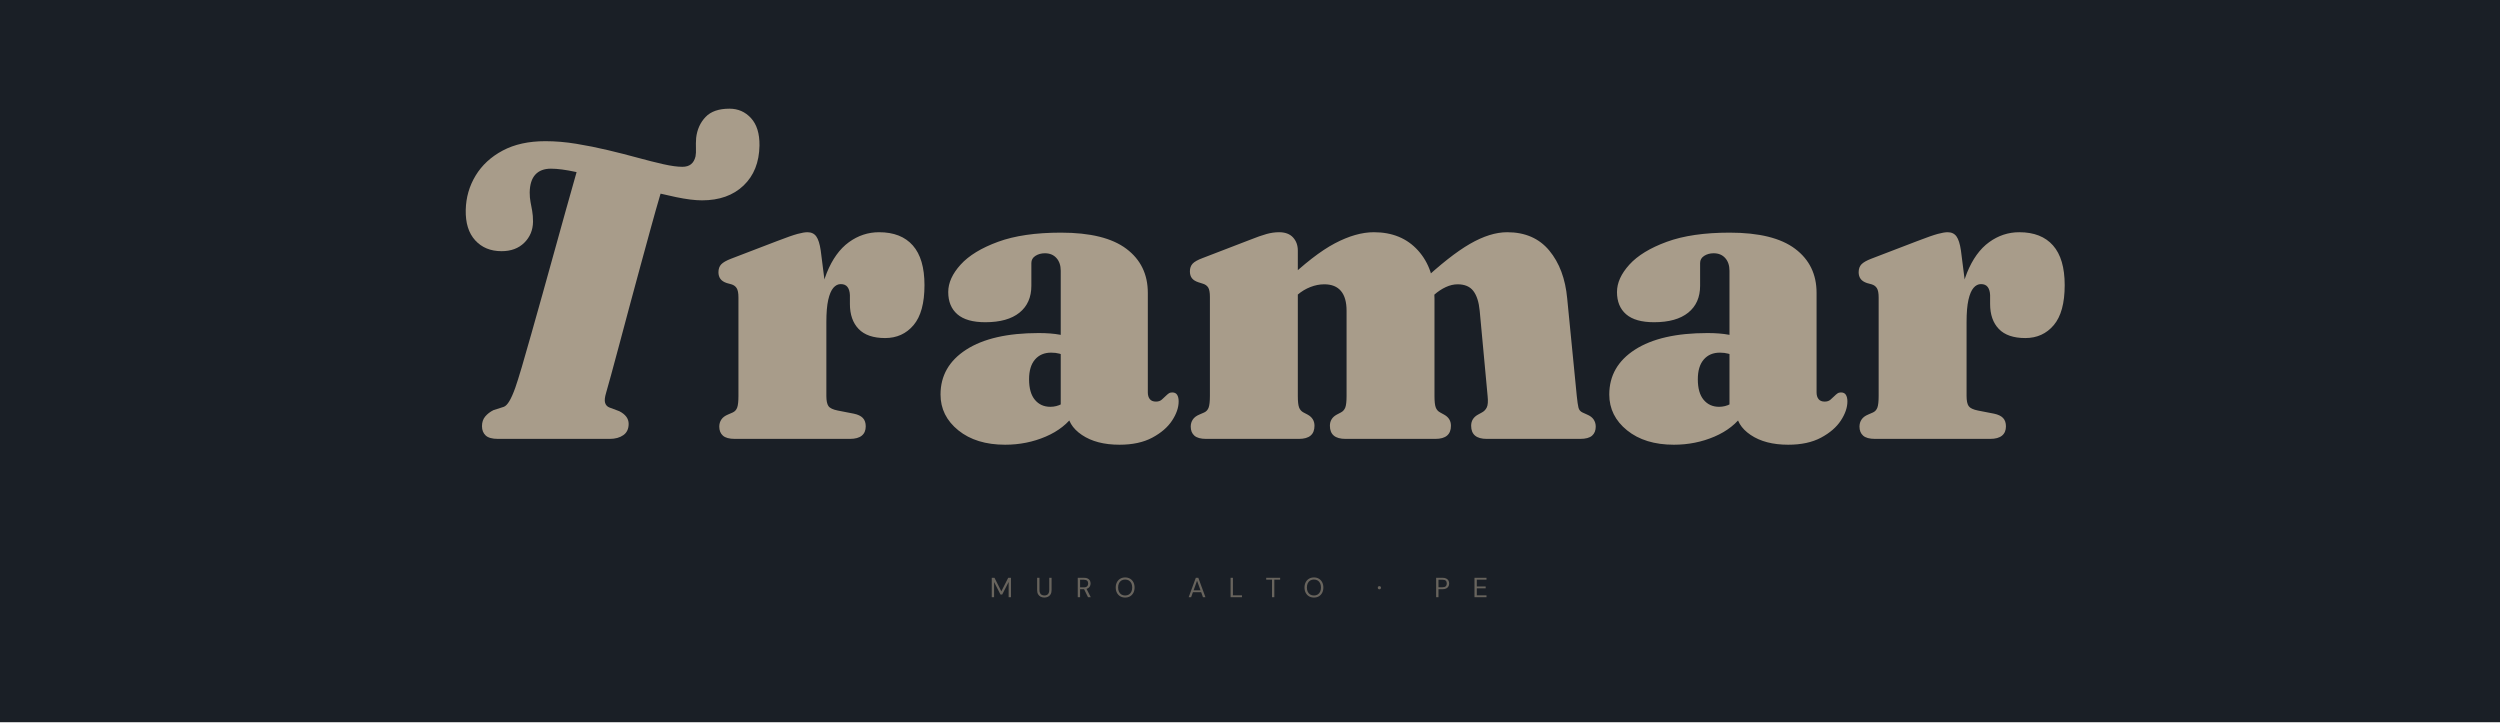
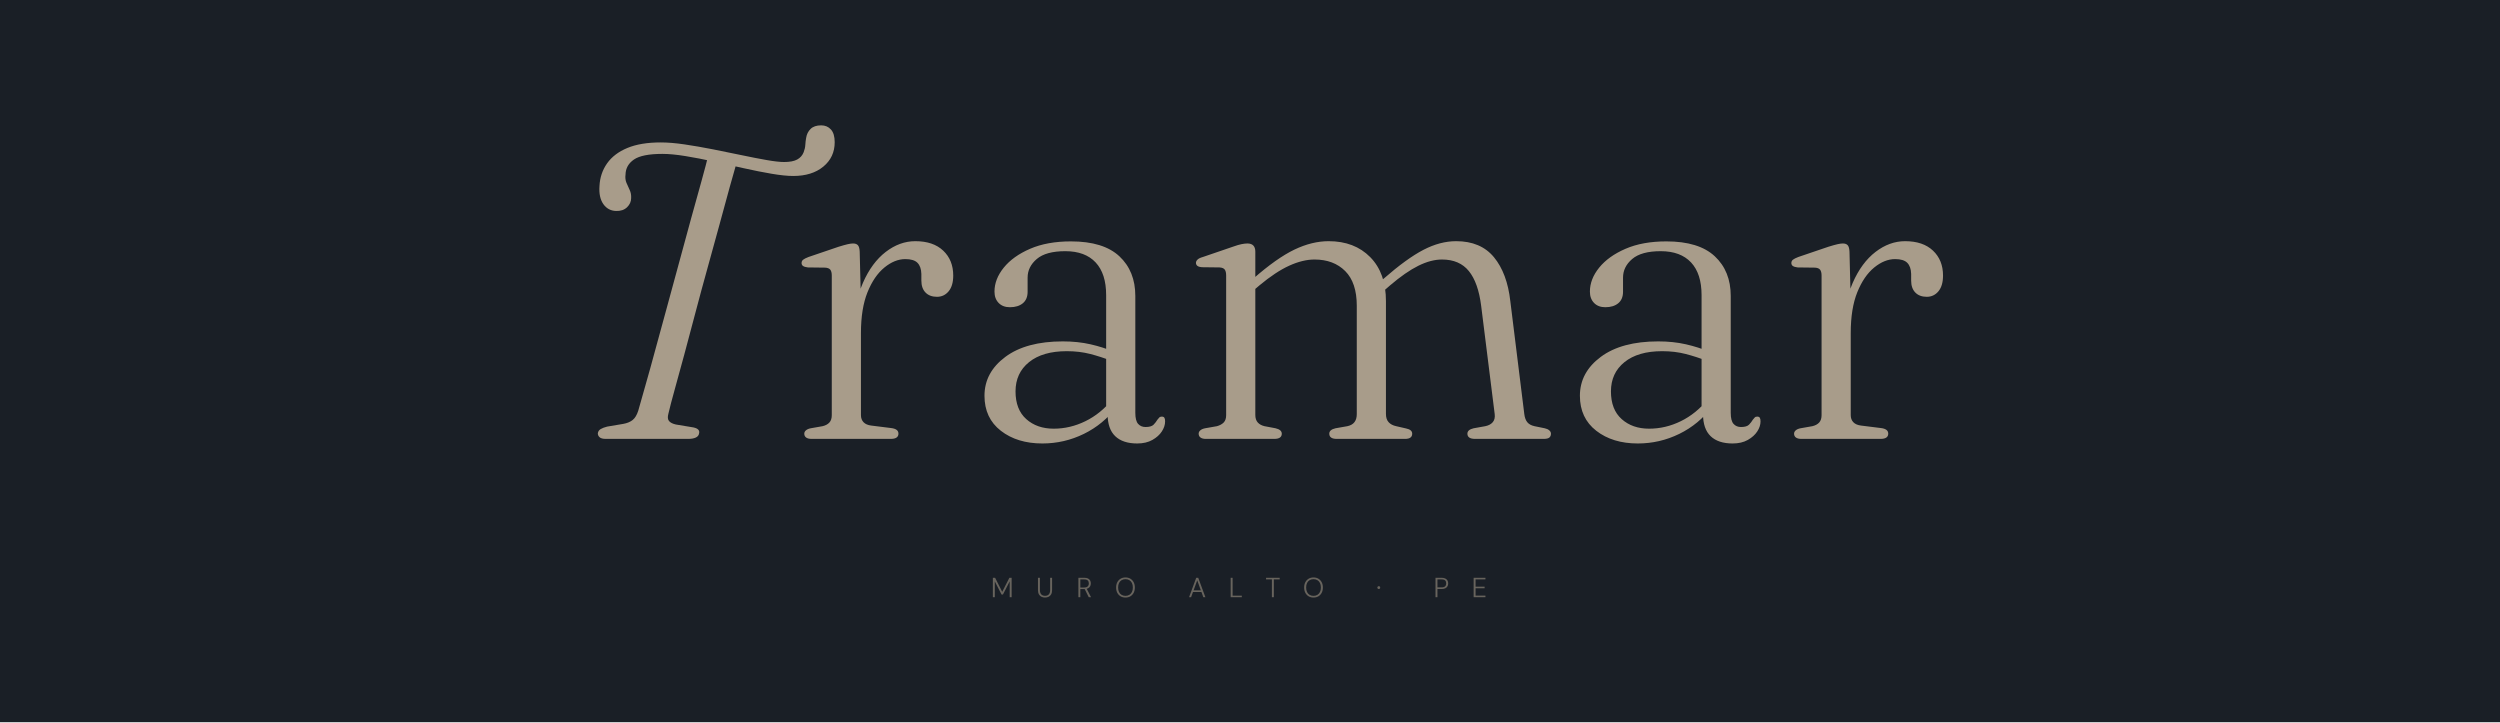
<svg xmlns="http://www.w3.org/2000/svg" viewBox="0 0 900 260" width="900" height="260">
  <rect width="900" height="260" fill="#1A1F26" />
  <g fill="#A89C8A">
-     <g transform="translate(154.99,158.00) scale(0.075)">
-       <path d="M551 -1429Q623 -1429 699.5 -1416.5Q776 -1404 851.5 -1386.0Q927 -1368 994.5 -1349.5Q1062 -1331 1117.5 -1318.5Q1173 -1306 1209 -1306Q1235 -1306 1250.5 -1318.5Q1266 -1331 1272 -1356Q1275 -1373 1274.0 -1394.5Q1273 -1416 1275 -1445Q1282 -1505 1320.0 -1545.0Q1358 -1585 1435 -1585Q1497 -1585 1538.5 -1539.5Q1580 -1494 1579 -1408Q1577 -1287 1502.5 -1216.0Q1428 -1145 1303 -1145Q1253 -1145 1178.5 -1160.5Q1104 -1176 1019.5 -1198.5Q935 -1221 851.5 -1243.5Q768 -1266 696.5 -1281.5Q625 -1297 578 -1297Q529 -1297 503.0 -1268.5Q477 -1240 476 -1183Q476 -1158 480.0 -1137.0Q484 -1116 488.0 -1094.0Q492 -1072 492 -1042Q491 -982 450.0 -941.5Q409 -901 341 -901Q262 -901 214.5 -953.0Q167 -1005 169 -1099Q171 -1189 216.5 -1264.0Q262 -1339 346.5 -1384.0Q431 -1429 551 -1429ZM843 -222Q833 -189 838.0 -173.0Q843 -157 858 -151L906 -133Q951 -110 951 -72Q951 -36 925.5 -18.0Q900 0 860 0H324Q282 0 264.5 -16.5Q247 -33 247 -61Q247 -89 262.5 -107.5Q278 -126 302 -138L352 -154Q365 -159 378.5 -181.5Q392 -204 407 -246Q418 -277 438.0 -344.5Q458 -412 483.5 -503.0Q509 -594 538.0 -696.5Q567 -799 595.0 -901.5Q623 -1004 648.5 -1094.0Q674 -1184 692.5 -1250.0Q711 -1316 719 -1344L1133 -1265Q1121 -1234 1101.5 -1168.0Q1082 -1102 1058.0 -1014.5Q1034 -927 1007.0 -828.0Q980 -729 954.0 -632.0Q928 -535 905.5 -450.5Q883 -366 866.5 -306.0Q850 -246 843 -222Z" />
+     <g transform="translate(198.04,158.00) scale(0.075)">
+       <path d="M531 -1423Q581 -1423 645.5 -1413.5Q710 -1404 781.0 -1390.0Q852 -1376 918.5 -1362.0Q985 -1348 1039.0 -1338.5Q1093 -1329 1123 -1329Q1164 -1329 1186.0 -1341.0Q1208 -1353 1217 -1376Q1224 -1394 1225.0 -1411.5Q1226 -1429 1229 -1445Q1233 -1471 1250.5 -1488.0Q1268 -1505 1301 -1505Q1330 -1505 1348.0 -1485.0Q1366 -1465 1366 -1424Q1366 -1352 1311.5 -1307.0Q1257 -1262 1167 -1262Q1126 -1262 1064.0 -1272.5Q1002 -1283 930.5 -1299.0Q859 -1315 786.5 -1331.0Q714 -1347 649.5 -1357.5Q585 -1368 539 -1368Q442 -1368 402.5 -1341.0Q363 -1314 362 -1269Q359 -1247 366.5 -1229.0Q374 -1211 382.0 -1194.5Q390 -1178 389 -1156Q389 -1131 369.5 -1112.0Q350 -1093 317 -1094Q278 -1095 255.5 -1127.0Q233 -1159 237 -1214Q240 -1275 273.5 -1322.5Q307 -1370 371.0 -1396.5Q435 -1423 531 -1423ZM568 -122Q561 -97 571.0 -85.5Q581 -74 604 -69L688 -55Q721 -48 715 -26Q713 -13 699.5 -6.5Q686 0 663 0H267Q247 0 238.0 -7.5Q229 -15 229 -27Q231 -40 242.5 -47.0Q254 -54 274 -59L351 -72Q379 -77 396.0 -90.5Q413 -104 423 -135Q436 -182 458.0 -258.5Q480 -335 506.0 -431.5Q532 -528 561.5 -634.5Q591 -741 620.0 -849.5Q649 -958 676.5 -1057.0Q704 -1156 726.5 -1237.0Q749 -1318 762 -1372L901 -1346Q885 -1292 862.5 -1210.0Q840 -1128 813.0 -1028.5Q786 -929 756.0 -821.5Q726 -714 698.0 -607.5Q670 -501 644.5 -406.5Q619 -312 598.5 -238.5Q578 -165 568 -122Z" />
    </g>
-     <g transform="translate(154.99,158.00) scale(0.075)">
-       <path d="M1862 -546Q1862 -698 1902.0 -797.0Q1942 -896 2008.0 -944.0Q2074 -992 2153 -992Q2259 -992 2315.0 -928.5Q2371 -865 2371 -738Q2371 -608 2318.5 -546.0Q2266 -484 2182 -484Q2097 -484 2055.0 -527.5Q2013 -571 2013 -648V-690Q2012 -715 2001.5 -729.0Q1991 -743 1969 -743Q1949 -743 1933.5 -725.0Q1918 -707 1909.0 -667.5Q1900 -628 1900 -561ZM1873 -904 1900 -692V-206Q1900 -172 1910.0 -157.5Q1920 -143 1955 -136L2032 -121Q2061 -115 2075.0 -100.5Q2089 -86 2089 -60Q2089 -31 2070.0 -15.5Q2051 0 2013 0H1461Q1421 0 1403.5 -15.5Q1386 -31 1386 -59Q1386 -78 1396.0 -93.0Q1406 -108 1428 -117L1451 -127Q1466 -134 1472.0 -150.5Q1478 -167 1478 -206V-679Q1478 -710 1469.5 -723.5Q1461 -737 1444 -742L1422 -748Q1401 -755 1391.5 -768.0Q1382 -781 1382 -800Q1382 -824 1395.5 -838.0Q1409 -852 1443 -865L1662 -949Q1732 -976 1762.0 -984.0Q1792 -992 1809 -992Q1837 -992 1851.5 -972.0Q1866 -952 1873 -904Z M3057 -136V-159H3025V-807Q3025 -845 3004.5 -868.0Q2984 -891 2949 -891Q2923 -891 2903.5 -878.5Q2884 -866 2884 -844V-735Q2884 -652 2827.0 -606.0Q2770 -560 2663 -560Q2573 -560 2529.0 -598.0Q2485 -636 2485 -705Q2485 -771 2544.5 -836.5Q2604 -902 2724.0 -946.0Q2844 -990 3026 -990Q3237 -990 3340.0 -912.5Q3443 -835 3443 -701V-223Q3443 -203 3452.5 -191.0Q3462 -179 3482 -179Q3499 -179 3509.5 -188.0Q3520 -197 3529 -206Q3536 -213 3543.0 -218.0Q3550 -223 3560 -223Q3577 -223 3584.0 -211.0Q3591 -199 3591 -180Q3591 -136 3559.5 -88.0Q3528 -40 3464.5 -6.0Q3401 28 3307 28Q3196 28 3126.5 -19.0Q3057 -66 3057 -136ZM2448 -213Q2448 -349 2571.5 -428.5Q2695 -508 2919 -508Q2978 -508 3021.5 -500.0Q3065 -492 3093 -477L3059 -392Q3038 -404 3019.5 -409.0Q3001 -414 2979 -414Q2930 -414 2901.5 -381.0Q2873 -348 2873 -286Q2873 -221 2901.0 -187.5Q2929 -154 2975 -154Q3004 -154 3029.5 -167.5Q3055 -181 3068 -199L3092 -121Q3044 -50 2953.0 -11.0Q2862 28 2758 28Q2619 28 2533.5 -41.0Q2448 -110 2448 -213Z M4163 -904V-206Q4163 -167 4169.0 -151.0Q4175 -135 4190 -127L4211 -116Q4243 -98 4243 -63Q4243 0 4168 0H3723Q3684 0 3666.5 -15.5Q3649 -31 3649 -59Q3649 -78 3659.0 -93.0Q3669 -108 3691 -117L3714 -127Q3729 -134 3735.0 -150.5Q3741 -167 3741 -206V-682Q3741 -714 3732.5 -727.0Q3724 -740 3707 -745L3685 -752Q3664 -759 3654.5 -771.5Q3645 -784 3645 -804Q3645 -827 3658.0 -841.0Q3671 -855 3706 -868L3932 -955Q3982 -975 4013.0 -983.5Q4044 -992 4073 -992Q4117 -992 4140.0 -967.0Q4163 -942 4163 -904ZM4127 -660 4068 -723 4099 -751Q4239 -885 4340.5 -938.5Q4442 -992 4528 -992Q4661 -992 4740.0 -904.5Q4819 -817 4819 -674V-206Q4819 -167 4825.0 -151.0Q4831 -135 4846 -127L4866 -116Q4898 -98 4898 -63Q4898 0 4823 0H4392Q4317 0 4317 -63Q4317 -98 4349 -116L4370 -127Q4385 -135 4391.0 -151.0Q4397 -167 4397 -206V-615Q4397 -678 4370.0 -710.0Q4343 -742 4290 -742Q4257 -742 4223.5 -729.0Q4190 -716 4162 -692ZM4783 -660 4724 -723 4754 -751Q4892 -880 4989.0 -936.0Q5086 -992 5168 -992Q5297 -992 5370.0 -904.0Q5443 -816 5456 -674L5502 -206Q5506 -167 5510.0 -150.5Q5514 -134 5529 -127L5551 -117Q5573 -108 5583.0 -93.0Q5593 -78 5593 -59Q5593 -31 5575.5 -15.5Q5558 0 5518 0H5070Q4995 0 4995 -63Q4995 -98 5027 -116L5047 -127Q5062 -135 5070.0 -151.0Q5078 -167 5074 -206L5036 -615Q5030 -678 5005.5 -710.0Q4981 -742 4930 -742Q4902 -742 4873.0 -728.5Q4844 -715 4818 -692Z M6267 -136V-159H6235V-807Q6235 -845 6214.5 -868.0Q6194 -891 6159 -891Q6133 -891 6113.5 -878.5Q6094 -866 6094 -844V-735Q6094 -652 6037.0 -606.0Q5980 -560 5873 -560Q5783 -560 5739.0 -598.0Q5695 -636 5695 -705Q5695 -771 5754.5 -836.5Q5814 -902 5934.0 -946.0Q6054 -990 6236 -990Q6447 -990 6550.0 -912.5Q6653 -835 6653 -701V-223Q6653 -203 6662.5 -191.0Q6672 -179 6692 -179Q6709 -179 6719.5 -188.0Q6730 -197 6739 -206Q6746 -213 6753.0 -218.0Q6760 -223 6770 -223Q6787 -223 6794.0 -211.0Q6801 -199 6801 -180Q6801 -136 6769.5 -88.0Q6738 -40 6674.5 -6.0Q6611 28 6517 28Q6406 28 6336.5 -19.0Q6267 -66 6267 -136ZM5658 -213Q5658 -349 5781.5 -428.5Q5905 -508 6129 -508Q6188 -508 6231.5 -500.0Q6275 -492 6303 -477L6269 -392Q6248 -404 6229.5 -409.0Q6211 -414 6189 -414Q6140 -414 6111.5 -381.0Q6083 -348 6083 -286Q6083 -221 6111.0 -187.5Q6139 -154 6185 -154Q6214 -154 6239.5 -167.5Q6265 -181 6278 -199L6302 -121Q6254 -50 6163.0 -11.0Q6072 28 5968 28Q5829 28 5743.5 -41.0Q5658 -110 5658 -213Z M7335 -546Q7335 -698 7375.0 -797.0Q7415 -896 7481.0 -944.0Q7547 -992 7626 -992Q7732 -992 7788.0 -928.5Q7844 -865 7844 -738Q7844 -608 7791.5 -546.0Q7739 -484 7655 -484Q7570 -484 7528.0 -527.5Q7486 -571 7486 -648V-690Q7485 -715 7474.5 -729.0Q7464 -743 7442 -743Q7422 -743 7406.5 -725.0Q7391 -707 7382.0 -667.5Q7373 -628 7373 -561ZM7346 -904 7373 -692V-206Q7373 -172 7383.0 -157.5Q7393 -143 7428 -136L7505 -121Q7534 -115 7548.0 -100.5Q7562 -86 7562 -60Q7562 -31 7543.0 -15.5Q7524 0 7486 0H6934Q6894 0 6876.5 -15.5Q6859 -31 6859 -59Q6859 -78 6869.0 -93.0Q6879 -108 6901 -117L6924 -127Q6939 -134 6945.0 -150.5Q6951 -167 6951 -206V-679Q6951 -710 6942.5 -723.5Q6934 -737 6917 -742L6895 -748Q6874 -755 6864.5 -768.0Q6855 -781 6855 -800Q6855 -824 6868.5 -838.0Q6882 -852 6916 -865L7135 -949Q7205 -976 7235.0 -984.0Q7265 -992 7282 -992Q7310 -992 7324.5 -972.0Q7339 -952 7346 -904Z" />
+     <g transform="translate(198.04,158.00) scale(0.075)">
+       <path d="M1459 -513Q1459 -652 1501.5 -749.0Q1544 -846 1611.0 -897.5Q1678 -949 1753 -949Q1839 -949 1887.0 -903.5Q1935 -858 1935 -784Q1935 -735 1913.0 -708.5Q1891 -682 1857 -682Q1822 -682 1802.0 -702.5Q1782 -723 1782 -760V-792Q1781 -827 1763.5 -845.0Q1746 -863 1705 -863Q1654 -863 1604.5 -822.5Q1555 -782 1523.5 -704.0Q1492 -626 1492 -508ZM1486 -899 1492 -656V-114Q1492 -93 1504.5 -80.0Q1517 -67 1541 -64L1637 -52Q1654 -50 1663.0 -43.5Q1672 -37 1672 -25Q1672 -13 1663.0 -6.5Q1654 0 1635 0H1255Q1238 0 1229.0 -6.5Q1220 -13 1220 -25Q1220 -34 1228.0 -41.0Q1236 -48 1251 -51L1308 -61Q1329 -66 1340.5 -78.5Q1352 -91 1352 -114V-784Q1352 -803 1345.0 -812.0Q1338 -821 1320 -822L1237 -823Q1221 -825 1214.0 -830.0Q1207 -835 1207 -844Q1207 -854 1214.5 -860.0Q1222 -866 1240 -873L1384 -922Q1413 -931 1428.5 -934.5Q1444 -938 1454 -938Q1470 -938 1477.5 -929.5Q1485 -921 1486 -899Z M2676 -119V-137L2669 -145V-690Q2669 -793 2618.5 -847.0Q2568 -901 2473 -901Q2380 -901 2336.0 -863.5Q2292 -826 2292 -774V-706Q2292 -670 2269.0 -651.0Q2246 -632 2207 -632Q2173 -632 2153.0 -652.5Q2133 -673 2133 -707Q2133 -767 2177.5 -822.0Q2222 -877 2304.0 -912.5Q2386 -948 2500 -948Q2656 -948 2732.5 -876.5Q2809 -805 2809 -686V-125Q2809 -87 2822.5 -72.0Q2836 -57 2858 -57Q2886 -57 2897.0 -68.5Q2908 -80 2915 -92Q2920 -98 2924.0 -102.5Q2928 -107 2936 -107Q2945 -107 2948.5 -101.5Q2952 -96 2952 -84Q2952 -60 2936.5 -36.0Q2921 -12 2891.0 5.0Q2861 22 2818 22Q2749 22 2712.5 -13.0Q2676 -48 2676 -119ZM2085 -207Q2085 -319 2185.0 -393.5Q2285 -468 2461 -468Q2533 -468 2594.0 -454.0Q2655 -440 2704 -419L2693 -375Q2645 -394 2593.0 -407.5Q2541 -421 2480 -421Q2364 -421 2299.0 -368.5Q2234 -316 2234 -228Q2234 -141 2285.5 -95.0Q2337 -49 2417 -49Q2496 -49 2569.5 -85.0Q2643 -121 2699 -190L2719 -154Q2656 -70 2562.0 -24.0Q2468 22 2363 22Q2242 22 2163.5 -39.0Q2085 -100 2085 -207Z M3385 -899V-115Q3385 -92 3396.5 -79.0Q3408 -66 3429 -61L3482 -51Q3512 -44 3512 -25Q3512 0 3476 0H3147Q3131 0 3122.0 -6.5Q3113 -13 3113 -25Q3113 -34 3121.0 -41.0Q3129 -48 3144 -51L3201 -61Q3222 -67 3233.5 -79.0Q3245 -91 3245 -114V-784Q3245 -804 3238.0 -813.0Q3231 -822 3213 -823L3130 -824Q3114 -825 3107.0 -830.5Q3100 -836 3100 -845Q3100 -853 3107.5 -860.5Q3115 -868 3133 -873L3279 -923Q3304 -932 3320.0 -935.0Q3336 -938 3347 -938Q3366 -938 3375.5 -928.0Q3385 -918 3385 -899ZM3358 -697 3327 -729 3375 -769Q3488 -868 3572.5 -908.5Q3657 -949 3737 -949Q3861 -949 3936.5 -872.5Q4012 -796 4012 -661V-120Q4012 -94 4025.0 -80.0Q4038 -66 4061 -61L4109 -50Q4138 -44 4138 -25Q4138 0 4104 0H3776Q3740 0 3740 -25Q3740 -44 3770 -51L3827 -61Q3850 -66 3861.0 -80.5Q3872 -95 3872 -119V-639Q3872 -750 3816.5 -805.5Q3761 -861 3669 -861Q3613 -861 3548.0 -831.5Q3483 -802 3405 -737ZM3986 -697 3953 -729 4001 -769Q4112 -866 4192.0 -907.5Q4272 -949 4349 -949Q4467 -949 4530.5 -872.0Q4594 -795 4609 -661L4676 -120Q4679 -94 4690.5 -80.0Q4702 -66 4725 -61L4774 -51Q4788 -48 4796.0 -41.0Q4804 -34 4804 -25Q4804 -13 4796.5 -6.5Q4789 0 4769 0H4440Q4403 0 4403 -25Q4403 -44 4433 -51L4489 -61Q4513 -66 4525.0 -80.5Q4537 -95 4534 -119L4469 -639Q4455 -750 4410.0 -805.5Q4365 -861 4281 -861Q4228 -861 4167.5 -831.0Q4107 -801 4032 -737Z M5534 -119V-137L5527 -145V-690Q5527 -793 5476.5 -847.0Q5426 -901 5331 -901Q5238 -901 5194.0 -863.5Q5150 -826 5150 -774V-706Q5150 -670 5127.0 -651.0Q5104 -632 5065 -632Q5031 -632 5011.0 -652.5Q4991 -673 4991 -707Q4991 -767 5035.5 -822.0Q5080 -877 5162.0 -912.5Q5244 -948 5358 -948Q5514 -948 5590.5 -876.5Q5667 -805 5667 -686V-125Q5667 -87 5680.5 -72.0Q5694 -57 5716 -57Q5744 -57 5755.0 -68.5Q5766 -80 5773 -92Q5778 -98 5782.0 -102.5Q5786 -107 5794 -107Q5803 -107 5806.5 -101.5Q5810 -96 5810 -84Q5810 -60 5794.5 -36.0Q5779 -12 5749.0 5.0Q5719 22 5676 22Q5607 22 5570.5 -13.0Q5534 -48 5534 -119ZM4943 -207Q4943 -319 5043.0 -393.5Q5143 -468 5319 -468Q5391 -468 5452.0 -454.0Q5513 -440 5562 -419L5551 -375Q5503 -394 5451.0 -407.5Q5399 -421 5338 -421Q5222 -421 5157.0 -368.5Q5092 -316 5092 -228Q5092 -141 5143.5 -95.0Q5195 -49 5275 -49Q5354 -49 5427.5 -85.0Q5501 -121 5557 -190L5577 -154Q5514 -70 5420.0 -24.0Q5326 22 5221 22Q5100 22 5021.5 -39.0Q4943 -100 4943 -207Z M6210 -513Q6210 -652 6252.5 -749.0Q6295 -846 6362.0 -897.5Q6429 -949 6504 -949Q6590 -949 6638.0 -903.5Q6686 -858 6686 -784Q6686 -735 6664.0 -708.5Q6642 -682 6608 -682Q6573 -682 6553.0 -702.5Q6533 -723 6533 -760V-792Q6532 -827 6514.5 -845.0Q6497 -863 6456 -863Q6405 -863 6355.5 -822.5Q6306 -782 6274.5 -704.0Q6243 -626 6243 -508ZM6237 -899 6243 -656V-114Q6243 -93 6255.5 -80.0Q6268 -67 6292 -64L6388 -52Q6405 -50 6414.0 -43.5Q6423 -37 6423 -25Q6423 -13 6414.0 -6.5Q6405 0 6386 0H6006Q5989 0 5980.0 -6.5Q5971 -13 5971 -25Q5971 -34 5979.0 -41.0Q5987 -48 6002 -51L6059 -61Q6080 -66 6091.5 -78.5Q6103 -91 6103 -114V-784Q6103 -803 6096.0 -812.0Q6089 -821 6071 -822L5988 -823Q5972 -825 5965.0 -830.0Q5958 -835 5958 -844Q5958 -854 5965.5 -860.0Q5973 -866 5991 -873L6135 -922Q6164 -931 6179.5 -934.5Q6195 -938 6205 -938Q6221 -938 6228.5 -929.5Q6236 -921 6237 -899Z" />
    </g>
  </g>
  <g fill="#A89C8A" opacity="0.55">
-     <g transform="translate(356.28,215.00) scale(0.01)">
-       <path d="M75 0V-700H173L420 -211L668 -700H767V0H683V-550L452 -98H389L159 -548V0Z M1968.0 12Q1896.0 12 1837.5 -17.0Q1779.0 -46 1744.0 -105.5Q1709.0 -165 1709.0 -258V-700H1793.0V-257Q1793.0 -189 1815.5 -146.0Q1838.0 -103 1878.0 -83.0Q1918.0 -63 1970.0 -63Q2023.0 -63 2062.0 -83.0Q2101.0 -103 2123.0 -146.0Q2145.0 -189 2145.0 -257V-700H2229.0V-258Q2229.0 -165 2194.0 -105.5Q2159.0 -46 2100.0 -17.0Q2041.0 12 1968.0 12Z M3171.0 0V-700H3397.0Q3479.0 -700 3531.0 -672.5Q3583.0 -645 3608.0 -599.0Q3633.0 -553 3633.0 -495Q3633.0 -439 3607.5 -392.0Q3582.0 -345 3529.0 -317.0Q3476.0 -289 3393.0 -289H3255.0V0ZM3541.0 0 3387.0 -313H3481.0L3640.0 0ZM3255.0 -355H3391.0Q3471.0 -355 3508.5 -394.0Q3546.0 -433 3546.0 -494Q3546.0 -556 3509.5 -592.5Q3473.0 -629 3390.0 -629H3255.0Z M4877.0 12Q4776.0 12 4699.5 -33.5Q4623.0 -79 4580.5 -160.5Q4538.0 -242 4538.0 -350Q4538.0 -457 4580.5 -538.5Q4623.0 -620 4699.5 -666.0Q4776.0 -712 4877.0 -712Q4980.0 -712 5056.0 -666.0Q5132.0 -620 5174.5 -538.5Q5217.0 -457 5217.0 -350Q5217.0 -242 5174.5 -160.5Q5132.0 -79 5056.0 -33.5Q4980.0 12 4877.0 12ZM4877.0 -62Q4953.0 -62 5010.5 -96.5Q5068.0 -131 5099.5 -195.5Q5131.0 -260 5131.0 -350Q5131.0 -440 5099.5 -504.5Q5068.0 -569 5010.5 -603.0Q4953.0 -637 4877.0 -637Q4802.0 -637 4744.5 -603.0Q4687.0 -569 4655.5 -504.5Q4624.0 -440 4624.0 -350Q4624.0 -260 4655.5 -195.5Q4687.0 -131 4744.5 -96.5Q4802.0 -62 4877.0 -62Z M7164.0 0 7422.0 -700H7511.0L7768.0 0H7679.0L7466.0 -595L7252.0 0ZM7282.0 -180 7306.0 -248H7623.0L7647.0 -180Z M8673.0 0V-700H8757.0V-67H9083.0V0Z M10164.0 0V-631H9955.0V-700H10457.0V-631H10248.0V0Z M11673.0 12Q11572.0 12 11495.5 -33.5Q11419.0 -79 11376.5 -160.5Q11334.0 -242 11334.0 -350Q11334.0 -457 11376.5 -538.5Q11419.0 -620 11495.5 -666.0Q11572.0 -712 11673.0 -712Q11776.0 -712 11852.0 -666.0Q11928.0 -620 11970.5 -538.5Q12013.0 -457 12013.0 -350Q12013.0 -242 11970.5 -160.5Q11928.0 -79 11852.0 -33.5Q11776.0 12 11673.0 12ZM11673.0 -62Q11749.0 -62 11806.5 -96.5Q11864.0 -131 11895.5 -195.5Q11927.0 -260 11927.0 -350Q11927.0 -440 11895.5 -504.5Q11864.0 -569 11806.5 -603.0Q11749.0 -637 11673.0 -637Q11598.0 -637 11540.5 -603.0Q11483.0 -569 11451.5 -504.5Q11420.0 -440 11420.0 -350Q11420.0 -260 11451.5 -195.5Q11483.0 -131 11540.5 -96.5Q11598.0 -62 11673.0 -62Z M14030.0 -285Q14005.0 -285 13988.5 -301.5Q13972.0 -318 13972.0 -342Q13972.0 -367 13988.5 -383.0Q14005.0 -399 14030.0 -399Q14055.0 -399 14071.0 -383.0Q14087.0 -367 14087.0 -342Q14087.0 -318 14071.0 -301.5Q14055.0 -285 14030.0 -285Z M16073.0 0V-700H16301.0Q16384.0 -700 16437.5 -672.5Q16491.0 -645 16516.5 -599.0Q16542.0 -553 16542.0 -494Q16542.0 -437 16516.5 -390.5Q16491.0 -344 16438.0 -316.0Q16385.0 -288 16301.0 -288H16157.0V0ZM16157.0 -359H16300.0Q16384.0 -359 16420.0 -396.0Q16456.0 -433 16456.0 -494Q16456.0 -559 16420.0 -594.5Q16384.0 -630 16300.0 -630H16157.0Z M17453.0 0V-700H17886.0V-631H17537.0V-387H17856.0V-319H17537.0V-69H17886.0V0Z" />
+     <g transform="translate(356.65,215.00) scale(0.01)">
+       <path d="M78 0V-700H159L415 -195L673 -700H754V0H684V-572L442 -98H390L148 -570V0Z M1956.0 12Q1885.0 12 1827.5 -16.0Q1770.0 -44 1736.0 -103.5Q1702.0 -163 1702.0 -255V-700H1772.0V-254Q1772.0 -183 1795.5 -137.5Q1819.0 -92 1861.0 -71.0Q1903.0 -50 1957.0 -50Q2012.0 -50 2053.0 -71.0Q2094.0 -92 2117.0 -137.5Q2140.0 -183 2140.0 -254V-700H2210.0V-255Q2210.0 -163 2176.0 -103.5Q2142.0 -44 2084.5 -16.0Q2027.0 12 1956.0 12Z M3157.0 0V-700H3373.0Q3454.0 -700 3505.5 -673.0Q3557.0 -646 3581.0 -600.5Q3605.0 -555 3605.0 -497Q3605.0 -441 3580.5 -394.5Q3556.0 -348 3503.5 -320.5Q3451.0 -293 3369.0 -293H3227.0V0ZM3530.0 0 3373.0 -315H3452.0L3613.0 0ZM3227.0 -350H3368.0Q3454.0 -350 3493.5 -391.0Q3533.0 -432 3533.0 -497Q3533.0 -564 3494.5 -602.5Q3456.0 -641 3367.0 -641H3227.0Z M4852.0 12Q4751.0 12 4675.0 -33.5Q4599.0 -79 4557.0 -160.5Q4515.0 -242 4515.0 -350Q4515.0 -457 4557.0 -538.5Q4599.0 -620 4675.0 -666.0Q4751.0 -712 4852.0 -712Q4955.0 -712 5030.0 -666.0Q5105.0 -620 5147.5 -538.5Q5190.0 -457 5190.0 -350Q5190.0 -242 5147.5 -160.5Q5105.0 -79 5030.0 -33.5Q4955.0 12 4852.0 12ZM4852.0 -49Q4931.0 -49 4991.0 -85.0Q5051.0 -121 5084.5 -188.5Q5118.0 -256 5118.0 -350Q5118.0 -444 5085.0 -511.0Q5052.0 -578 4991.5 -614.0Q4931.0 -650 4852.0 -650Q4774.0 -650 4713.0 -614.0Q4652.0 -578 4619.5 -511.0Q4587.0 -444 4587.0 -350Q4587.0 -256 4619.5 -188.5Q4652.0 -121 4713.0 -85.0Q4774.0 -49 4852.0 -49Z M7141.0 0 7399.0 -700H7471.0L7729.0 0H7655.0L7435.0 -608L7214.0 0ZM7259.0 -189 7280.0 -247H7589.0L7610.0 -189Z M8639.0 0V-700H8709.0V-57H9040.0V0Z M10123.0 0V-642H9913.0V-700H10403.0V-642H10193.0V0Z M11621.0 12Q11520.0 12 11444.0 -33.5Q11368.0 -79 11326.0 -160.5Q11284.0 -242 11284.0 -350Q11284.0 -457 11326.0 -538.5Q11368.0 -620 11444.0 -666.0Q11520.0 -712 11621.0 -712Q11724.0 -712 11799.0 -666.0Q11874.0 -620 11916.5 -538.5Q11959.0 -457 11959.0 -350Q11959.0 -242 11916.5 -160.5Q11874.0 -79 11799.0 -33.5Q11724.0 12 11621.0 12ZM11621.0 -49Q11700.0 -49 11760.0 -85.0Q11820.0 -121 11853.5 -188.5Q11887.0 -256 11887.0 -350Q11887.0 -444 11854.0 -511.0Q11821.0 -578 11760.5 -614.0Q11700.0 -650 11621.0 -650Q11543.0 -650 11482.0 -614.0Q11421.0 -578 11388.5 -511.0Q11356.0 -444 11356.0 -350Q11356.0 -256 11388.5 -188.5Q11421.0 -121 11482.0 -85.0Q11543.0 -49 11621.0 -49Z M13971.0 -295Q13949.0 -295 13934.5 -310.0Q13920.0 -325 13920.0 -347Q13920.0 -369 13934.5 -383.5Q13949.0 -398 13971.0 -398Q13993.0 -398 14007.5 -383.5Q14022.0 -369 14022.0 -347Q14022.0 -325 14008.0 -310.0Q13994.0 -295 13971.0 -295Z M16013.0 0V-700H16232.0Q16314.0 -700 16367.0 -673.0Q16420.0 -646 16445.0 -601.0Q16470.0 -556 16470.0 -497Q16470.0 -441 16445.0 -395.0Q16420.0 -349 16367.5 -322.0Q16315.0 -295 16232.0 -295H16083.0V0ZM16083.0 -355H16233.0Q16322.0 -355 16360.0 -394.0Q16398.0 -433 16398.0 -497Q16398.0 -567 16360.0 -604.0Q16322.0 -641 16233.0 -641H16083.0Z M17386.0 0V-700H17811.0V-642H17456.0V-381H17781.0V-323H17456.0V-58H17811.0V0Z" />
    </g>
  </g>
</svg>
